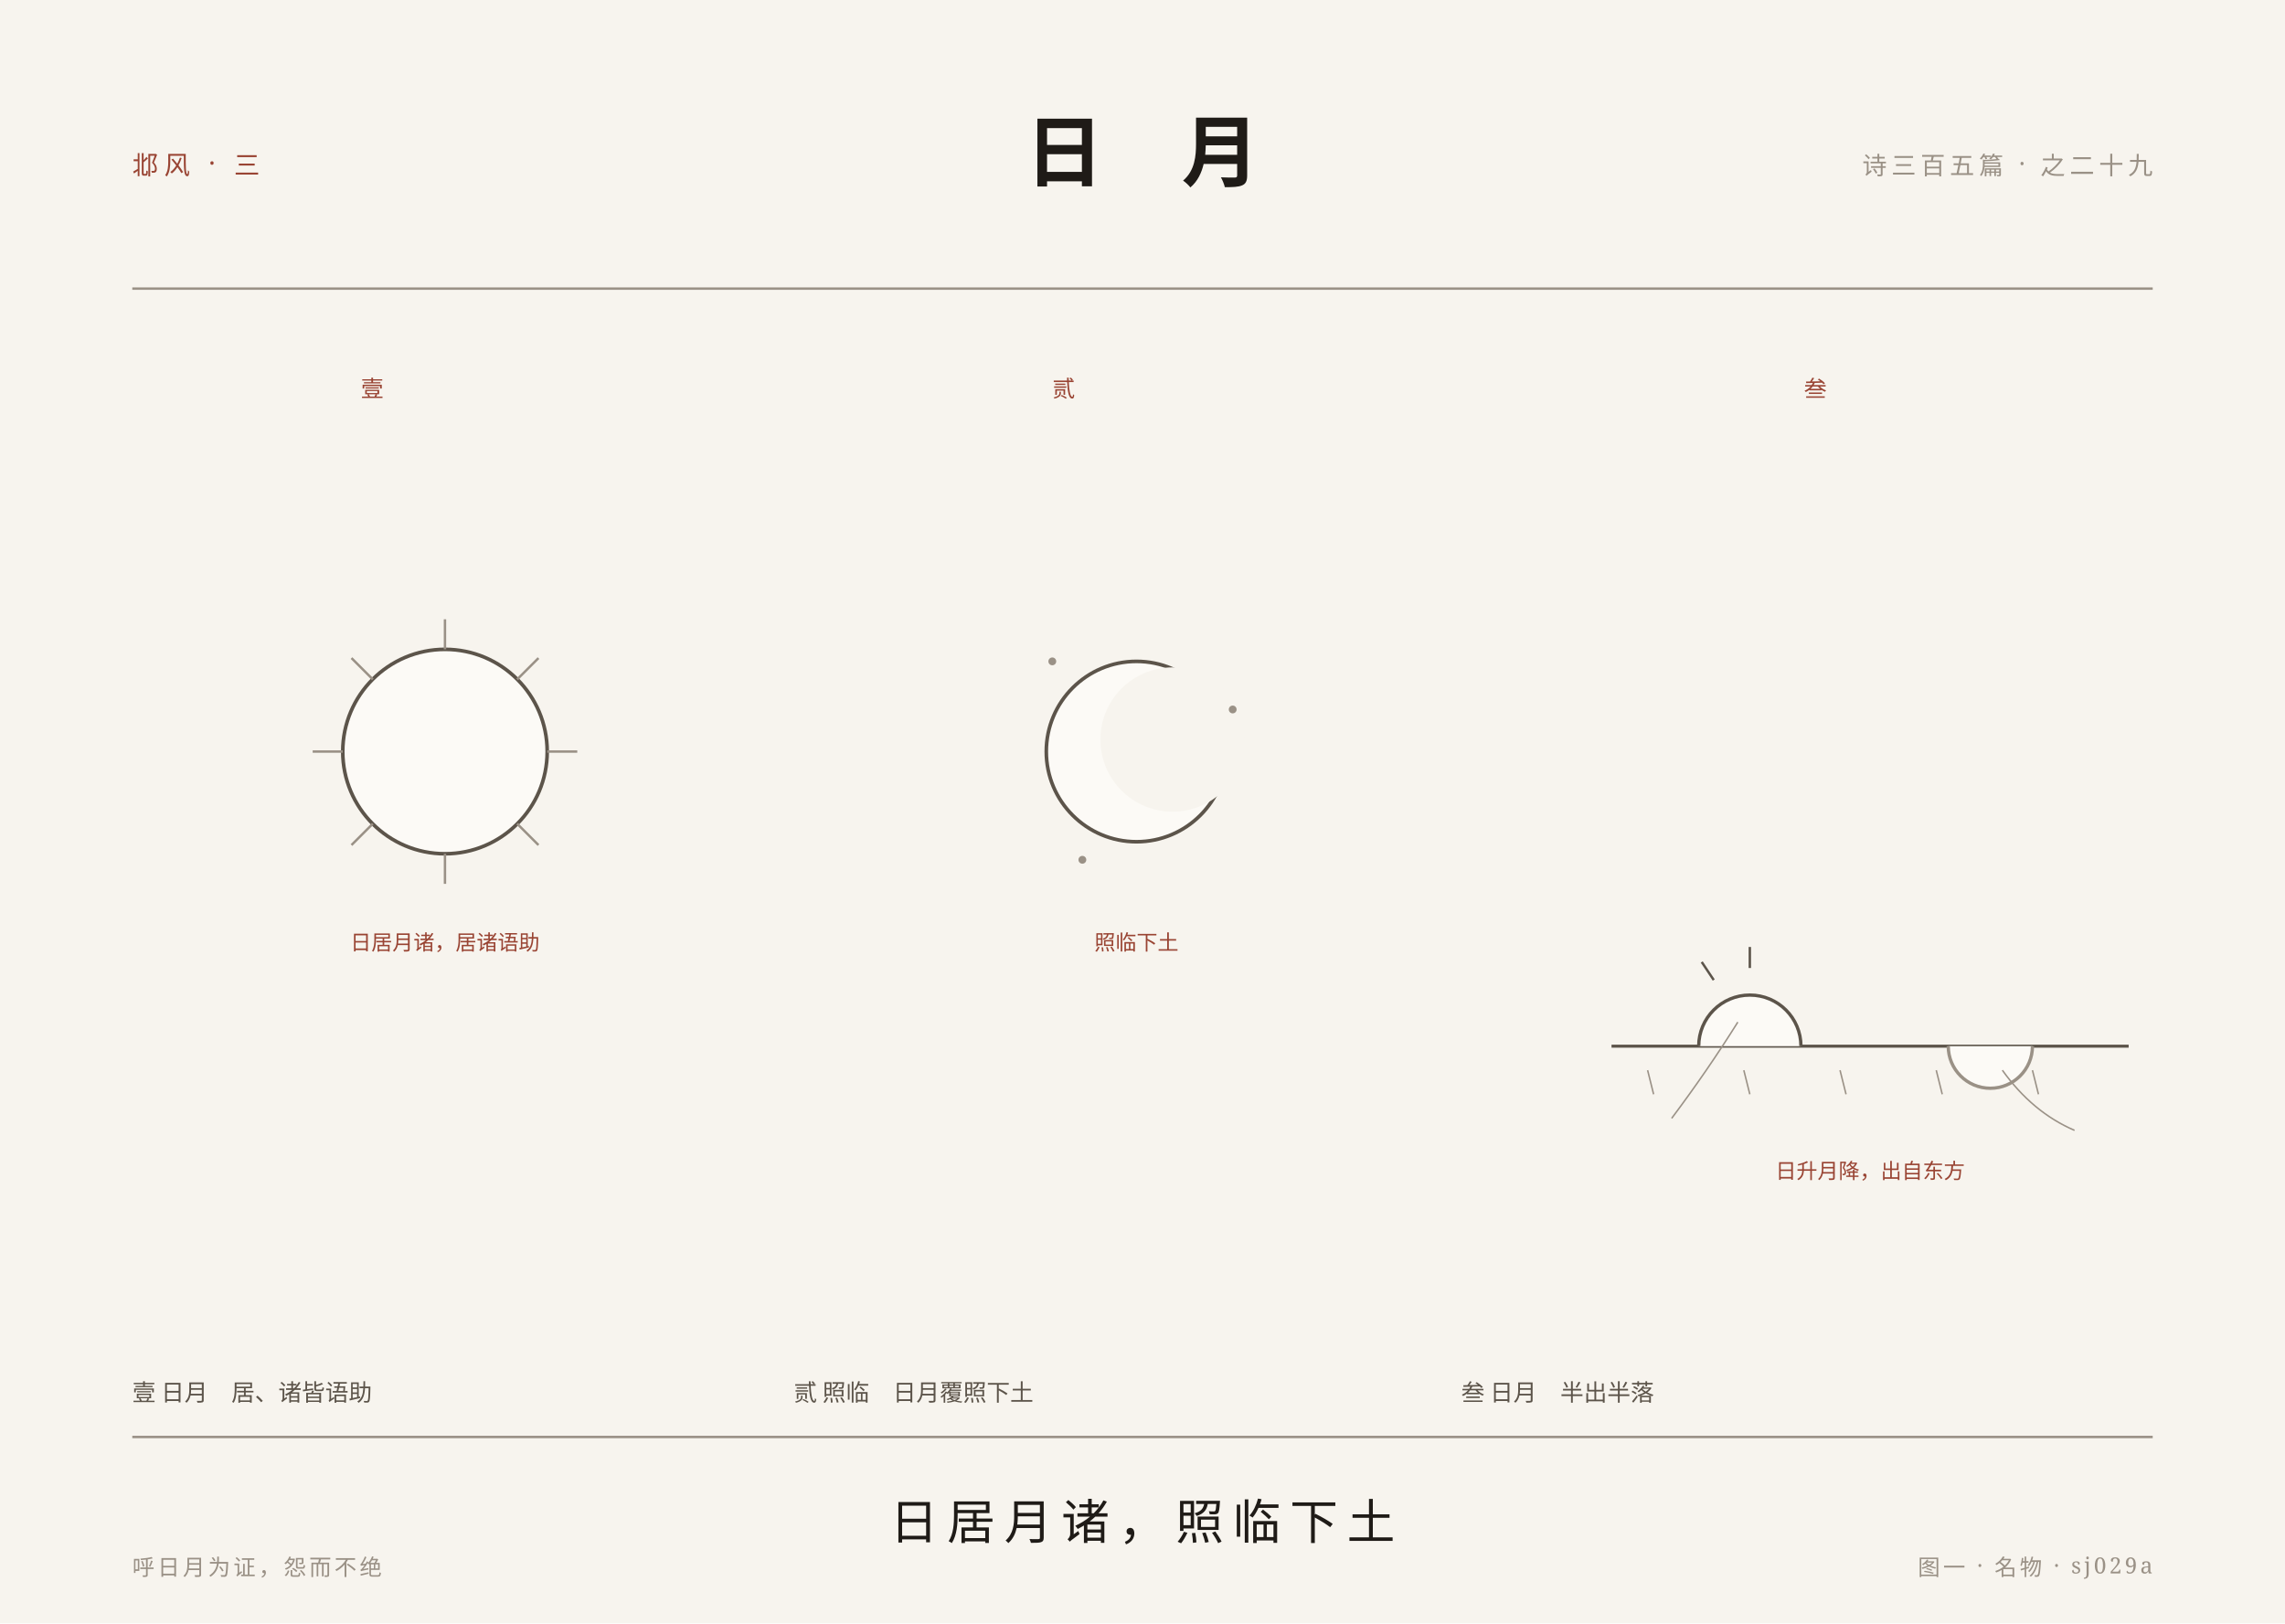
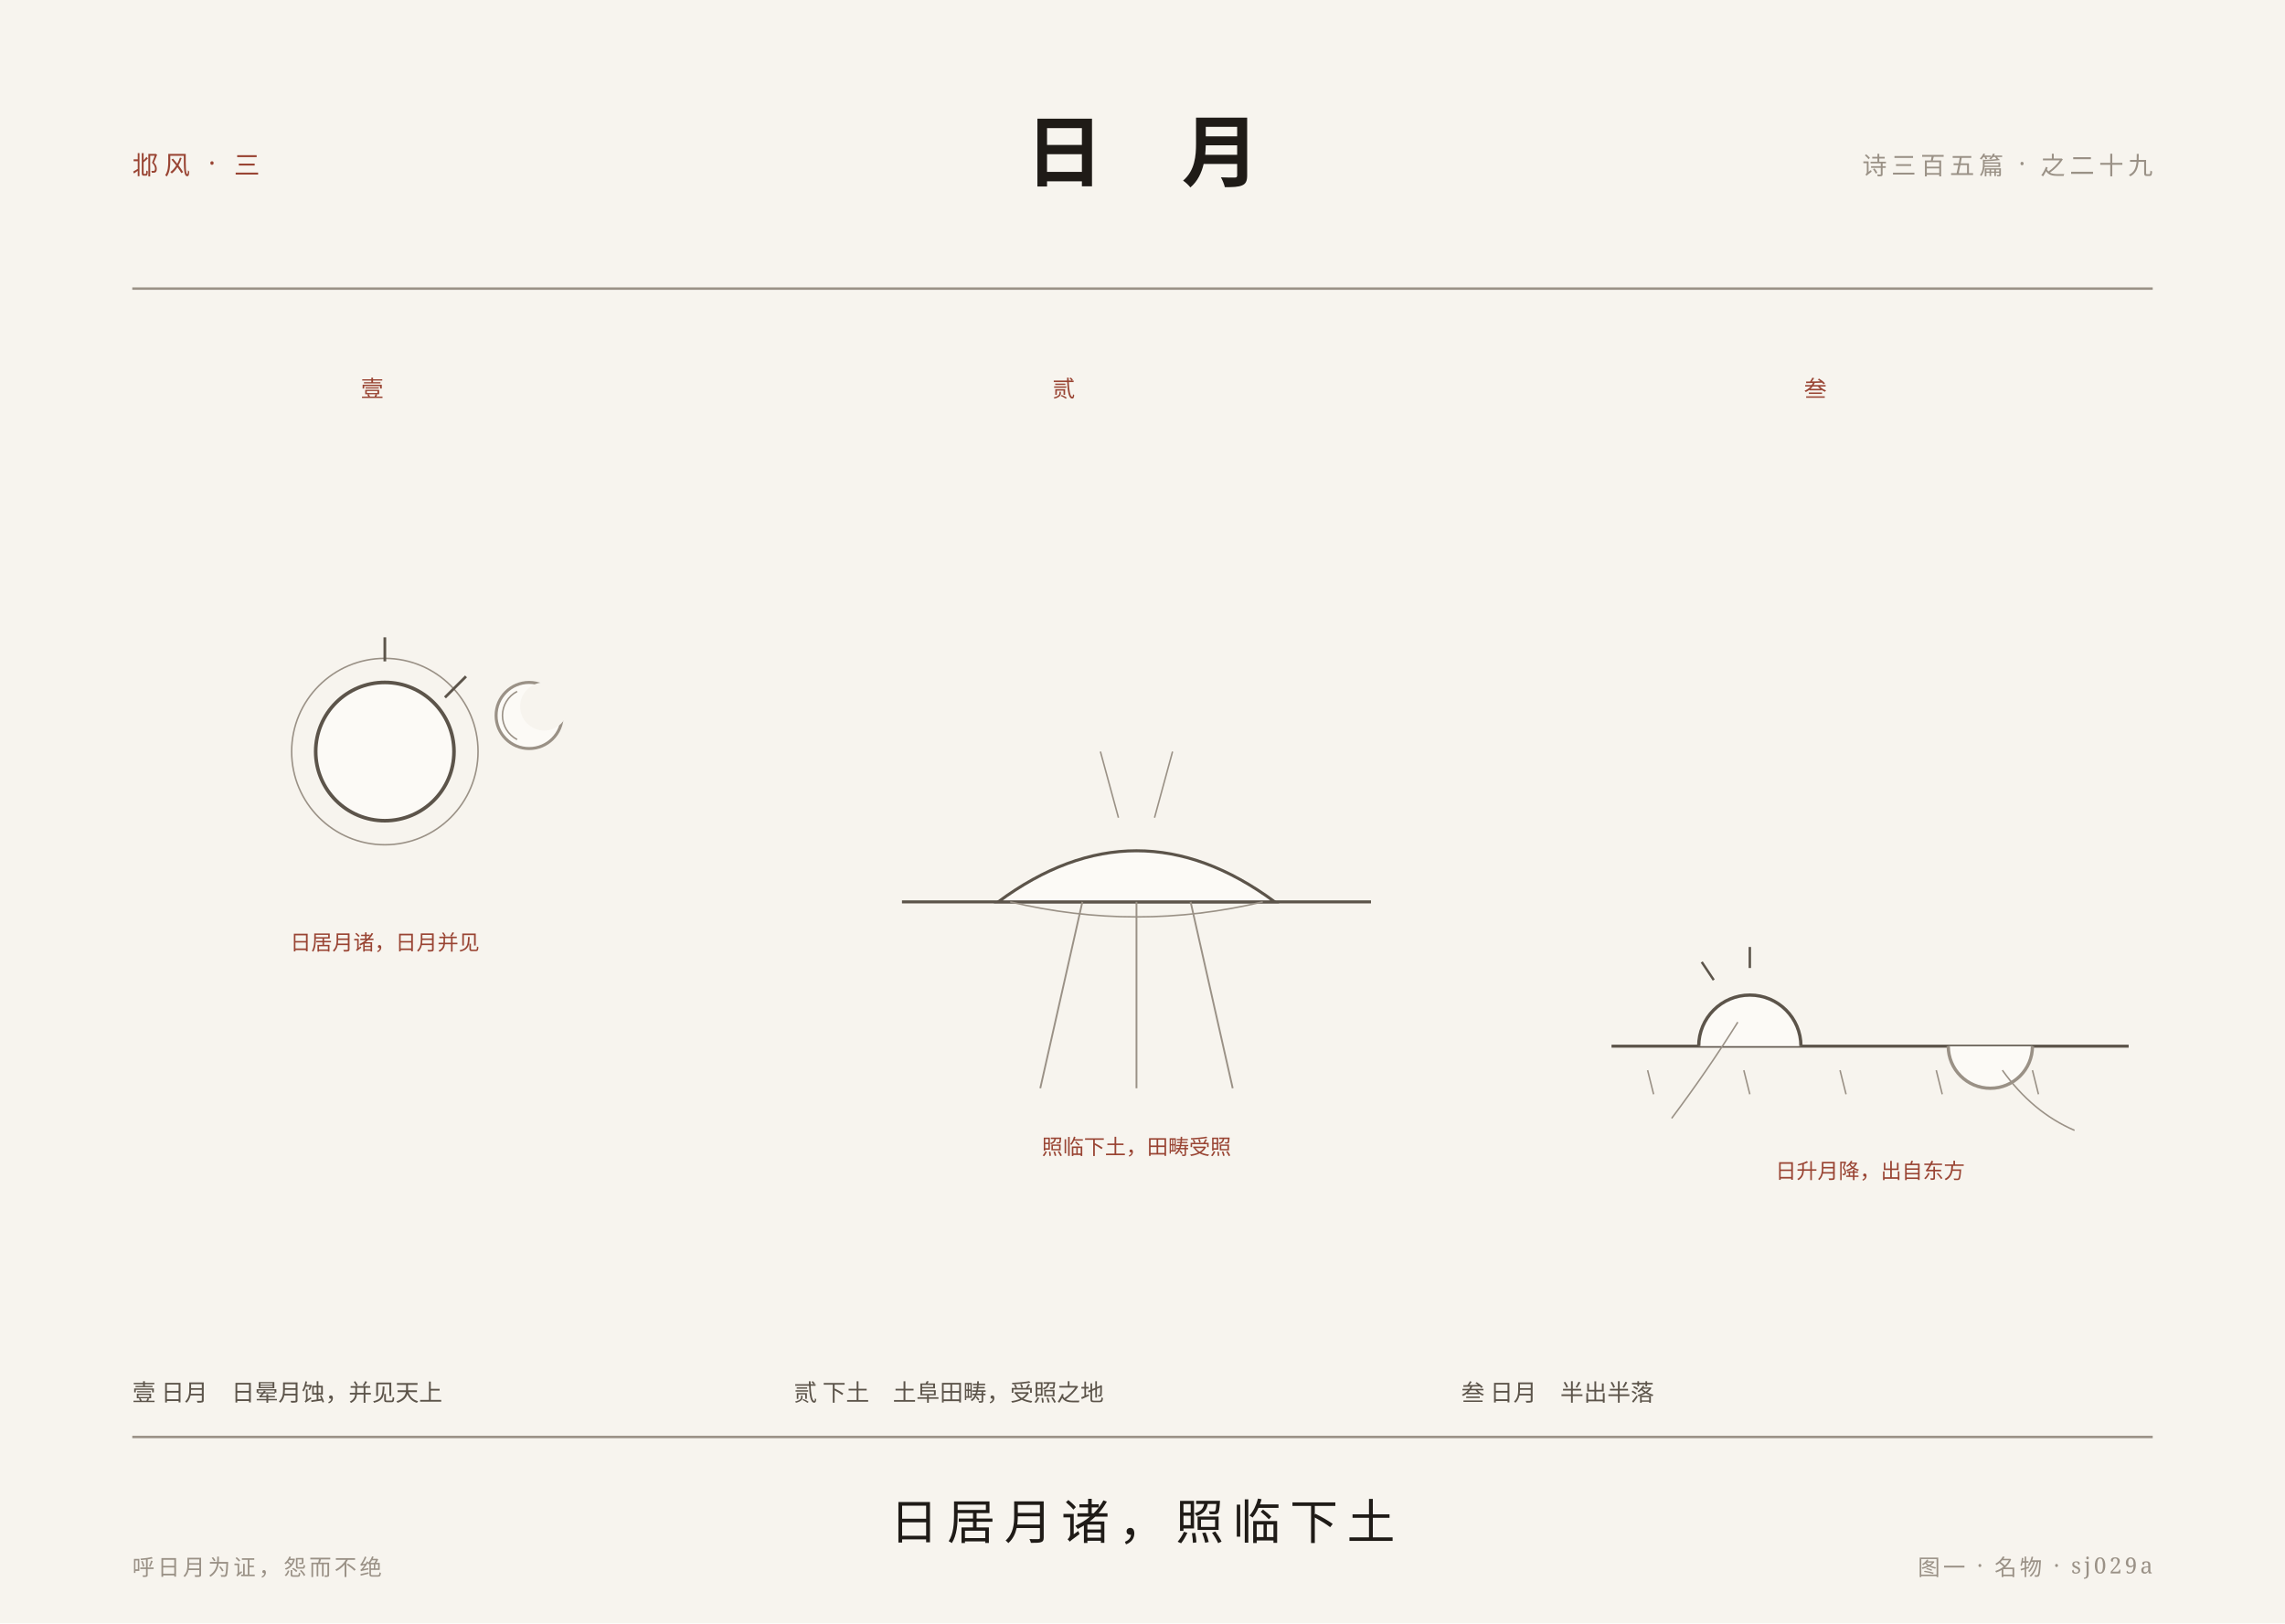
<svg xmlns="http://www.w3.org/2000/svg" viewBox="0 0 760 540" width="760" height="540" font-family="'Noto Serif SC','Songti SC',serif">
  <rect x="0" y="0" width="760" height="540" fill="#F7F4EE" />
  <text x="44" y="58" font-size="8.6" letter-spacing="2" fill="#994433">邶风 · 三</text>
  <text x="380" y="60" text-anchor="middle" font-size="26" letter-spacing="10" fill="#1F1B17" font-weight="700">日 月</text>
  <text x="716" y="58" text-anchor="end" font-size="8.2" letter-spacing="1.5" fill="#9A9186">诗三百五篇 · 之二十九</text>
  <line x1="44" y1="96" x2="716" y2="96" stroke="#9A9186" stroke-width="0.8" />
-   <circle cx="148" cy="250" r="34" fill="#FCFAF6" stroke="#5C544A" stroke-width="1.2" />
-   <line x1="182.0" y1="250.0" x2="192.0" y2="250.0" stroke="#9A9186" stroke-width="0.8" />
-   <line x1="172.0" y1="274.0" x2="179.1" y2="281.1" stroke="#9A9186" stroke-width="0.8" />
-   <line x1="148.0" y1="284.0" x2="148.0" y2="294.0" stroke="#9A9186" stroke-width="0.8" />
-   <line x1="124.0" y1="274.0" x2="116.9" y2="281.1" stroke="#9A9186" stroke-width="0.8" />
-   <line x1="114.0" y1="250.0" x2="104.0" y2="250.0" stroke="#9A9186" stroke-width="0.8" />
-   <line x1="124.0" y1="226.0" x2="116.9" y2="218.9" stroke="#9A9186" stroke-width="0.8" />
-   <line x1="148.0" y1="216.0" x2="148.0" y2="206.0" stroke="#9A9186" stroke-width="0.8" />
-   <line x1="172.0" y1="226.0" x2="179.1" y2="218.9" stroke="#9A9186" stroke-width="0.8" />
-   <text x="148" y="316" text-anchor="middle" font-size="7.0" fill="#994433">日居月诸，居诸语助</text>
-   <circle cx="378" cy="250" r="30" fill="#FCFAF6" stroke="#5C544A" stroke-width="1.2" />
-   <circle cx="390" cy="246" r="24" fill="#F7F4EE" stroke="none" />
-   <circle cx="350" cy="220" r="1.3" fill="#9A9186" />
-   <circle cx="410" cy="236" r="1.3" fill="#9A9186" />
-   <circle cx="360" cy="286" r="1.3" fill="#9A9186" />
-   <text x="378" y="316" text-anchor="middle" font-size="7.0" fill="#994433">照临下土</text>
+   <circle cx="128" cy="250" r="31" fill="none" stroke="#9A9186" stroke-width="0.5" />
+   <circle cx="128" cy="250" r="23" fill="#FCFAF6" stroke="#5C544A" stroke-width="1.2" />
+   <line x1="128" y1="220" x2="128" y2="212" stroke="#5C544A" stroke-width="0.9" />
+   <line x1="148" y1="232" x2="155" y2="225" stroke="#5C544A" stroke-width="0.9" />
+   <circle cx="176" cy="238" r="11" fill="#FCFAF6" stroke="#9A9186" stroke-width="1.0" />
+   <circle cx="181" cy="235" r="8" fill="#F7F4EE" stroke="none" />
+   <path d="M172,230 A9,9 0 0 0 172,246" fill="none" stroke="#9A9186" stroke-width="0.5" />
+   <text x="128" y="316" text-anchor="middle" font-size="7.0" fill="#994433">日居月诸，日月并见</text>
+   <line x1="300" y1="300" x2="456" y2="300" stroke="#5C544A" stroke-width="1.0" />
+   <path d="M332,300 Q378,266 424,300 Z" fill="#FCFAF6" stroke="#5C544A" stroke-width="1.0" />
+   <path d="M336,300 Q378,310 420,300" fill="none" stroke="#9A9186" stroke-width="0.5" />
+   <line x1="360" y1="300" x2="346" y2="362" stroke="#9A9186" stroke-width="0.6" />
+   <line x1="378" y1="300" x2="378" y2="362" stroke="#9A9186" stroke-width="0.6" />
+   <line x1="396" y1="300" x2="410" y2="362" stroke="#9A9186" stroke-width="0.6" />
+   <line x1="366" y1="250" x2="372" y2="272" stroke="#9A9186" stroke-width="0.5" />
+   <line x1="390" y1="250" x2="384" y2="272" stroke="#9A9186" stroke-width="0.5" />
+   <text x="378" y="384" text-anchor="middle" font-size="7.0" fill="#994433">照临下土，田畴受照</text>
  <line x1="536" y1="348" x2="708" y2="348" stroke="#5C544A" stroke-width="1.0" />
  <path d="M565,348 A17,17 0 0 1 599,348" fill="#FCFAF6" stroke="#5C544A" stroke-width="1.1" />
  <line x1="582" y1="322" x2="582" y2="315" stroke="#5C544A" stroke-width="0.8" />
  <line x1="570" y1="326" x2="566" y2="320" stroke="#5C544A" stroke-width="0.8" />
  <path d="M648,348 A14,14 0 0 0 676,348" fill="#FCFAF6" stroke="#9A9186" stroke-width="1.1" />
  <path d="M556,372 Q568,356 578,340" fill="none" stroke="#9A9186" stroke-width="0.5" />
  <path d="M666,356 Q676,370 690,376" fill="none" stroke="#9A9186" stroke-width="0.5" />
  <line x1="548" y1="356" x2="550" y2="364" stroke="#9A9186" stroke-width="0.5" />
  <line x1="580" y1="356" x2="582" y2="364" stroke="#9A9186" stroke-width="0.5" />
  <line x1="612" y1="356" x2="614" y2="364" stroke="#9A9186" stroke-width="0.5" />
  <line x1="644" y1="356" x2="646" y2="364" stroke="#9A9186" stroke-width="0.5" />
  <line x1="676" y1="356" x2="678" y2="364" stroke="#9A9186" stroke-width="0.5" />
  <text x="622" y="392" text-anchor="middle" font-size="7.0" fill="#994433">日升月降，出自东方</text>
  <text x="120" y="132" font-size="7.6" fill="#994433">壹</text>
  <text x="350" y="132" font-size="7.6" fill="#994433">贰</text>
  <text x="600" y="132" font-size="7.6" fill="#994433">叁</text>
-   <text x="44" y="466" font-size="7.8" fill="#5C544A">壹 日月　居、诸皆语助</text>
-   <text x="264" y="466" font-size="7.8" fill="#5C544A">贰 照临　日月覆照下土</text>
+   <text x="44" y="466" font-size="7.8" fill="#5C544A">壹 日月　日晕月蚀，并见天上</text>
+   <text x="264" y="466" font-size="7.8" fill="#5C544A">贰 下土　土阜田畴，受照之地</text>
  <text x="486" y="466" font-size="7.8" fill="#5C544A">叁 日月　半出半落</text>
  <line x1="44" y1="478" x2="716" y2="478" stroke="#9A9186" stroke-width="0.8" />
  <text x="380" y="512" text-anchor="middle" font-size="16" letter-spacing="3" fill="#1F1B17">日居月诸，照临下土</text>
  <text x="44" y="524" font-size="7.4" letter-spacing="1" fill="#9A9186">呼日月为证，怨而不绝</text>
  <text x="716" y="524" text-anchor="end" font-size="7.4" letter-spacing="1" fill="#9A9186">图一 · 名物 · sj029a</text>
</svg>
